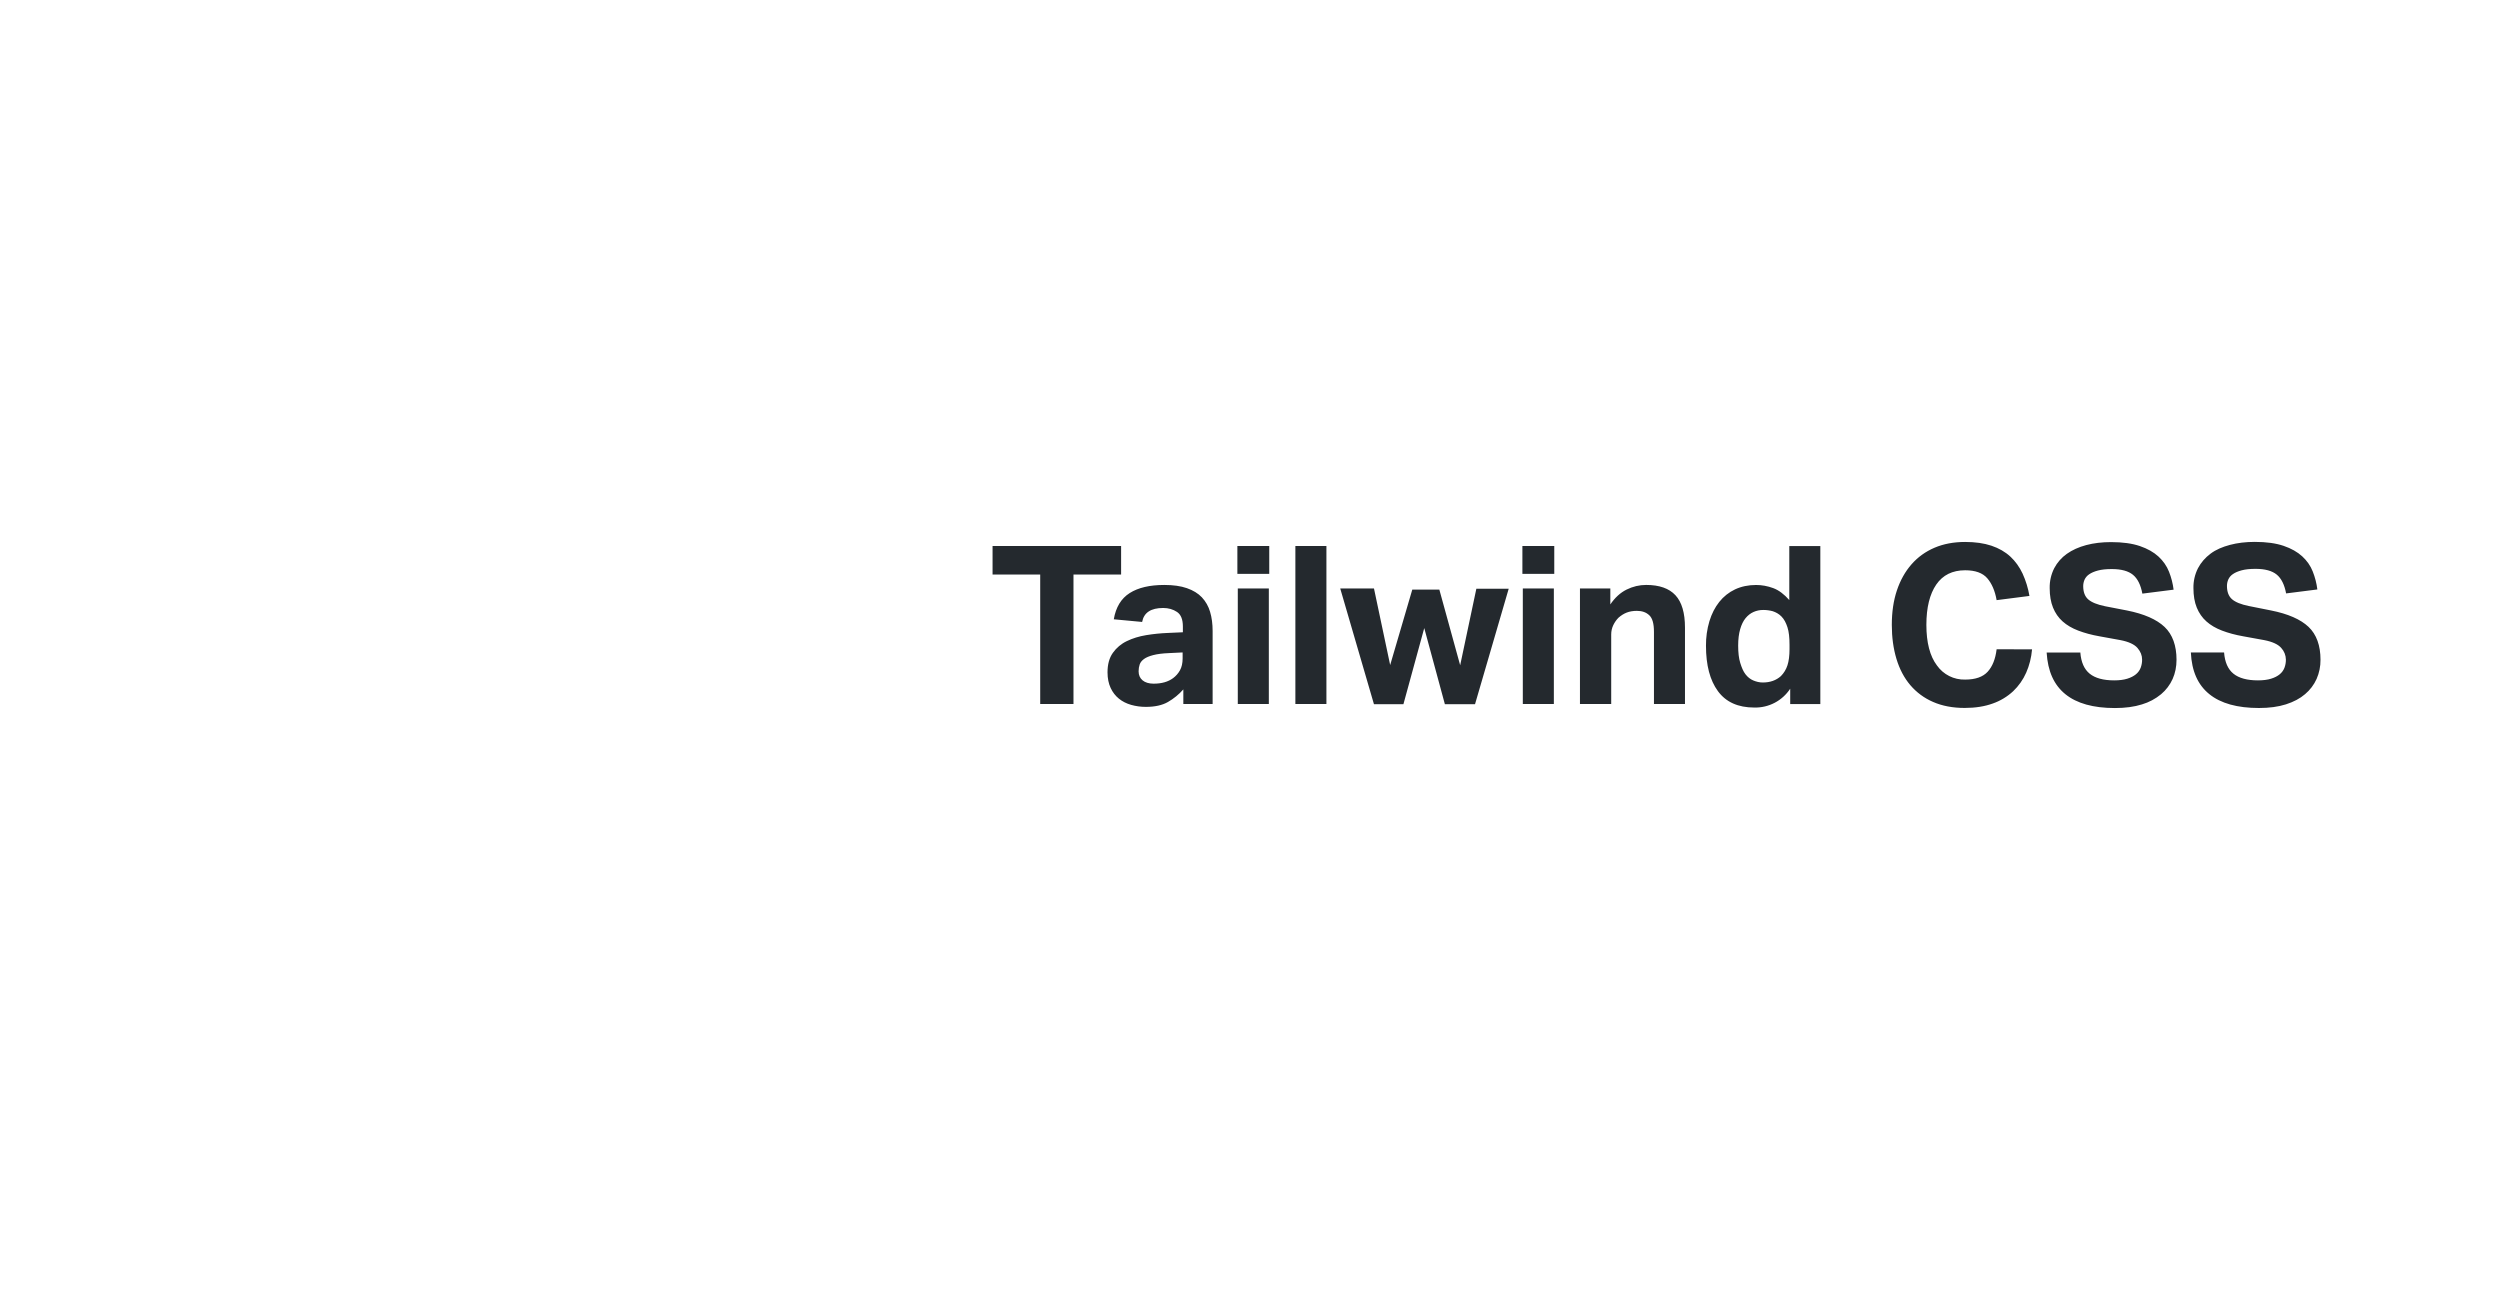
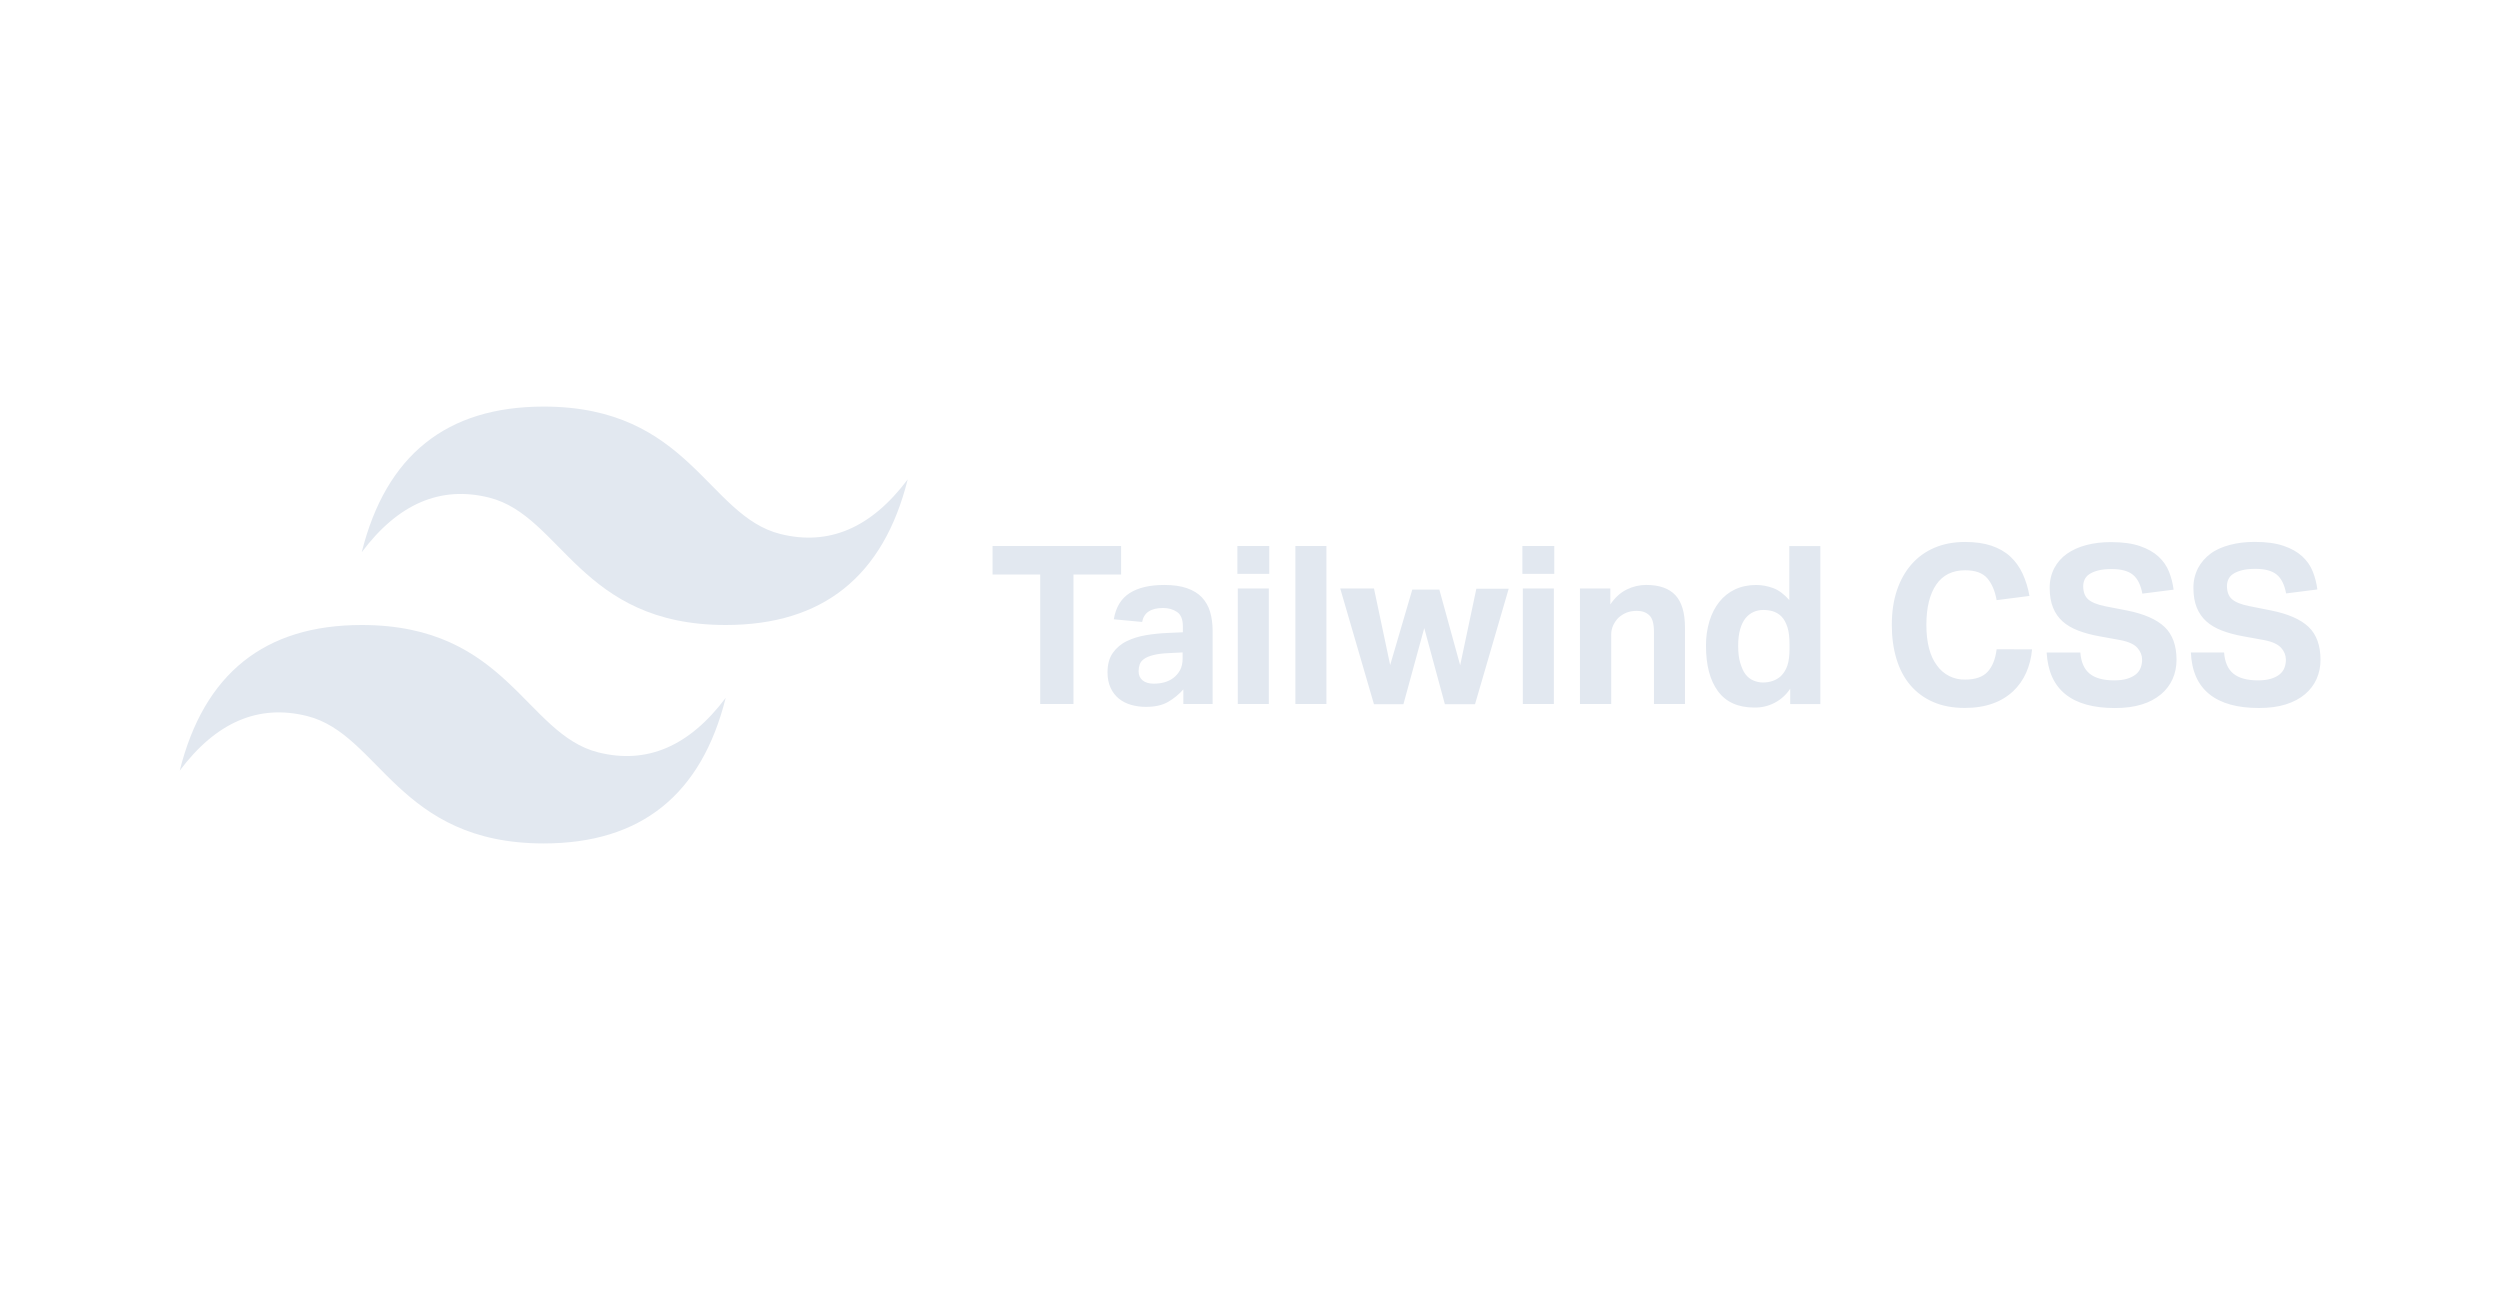
<svg xmlns="http://www.w3.org/2000/svg" width="120" height="62" fill="#E2E8F0" fill-rule="nonzero">
-   <path d="M16.03 26.506c1.164-4.66 4.077-6.99 8.736-6.99 6.99 0 7.862 5.24 11.356 6.115 2.33.583 4.368-.29 6.115-2.62C41.073 27.67 38.16 30 33.502 30c-6.99 0-7.862-5.24-11.356-6.115-2.33-.583-4.368.29-6.115 2.62zM7.294 36.99C8.46 32.33 11.37 30 16.03 30c6.99 0 7.862 5.24 11.356 6.115 2.33.583 4.368-.29 6.115-2.62-1.164 4.66-4.077 6.99-8.736 6.99-6.99 0-7.862-5.24-11.356-6.115-2.33-.583-4.368.29-6.115 2.62z" fill="url(#A)" transform="translate(1.333)" />
-   <path d="M49.93 27.578h-2.287v-1.37h6.17v1.37h-2.286v6.214H49.93zm6.87 5.513a2.91 2.91 0 0 1-.74.605c-.272.156-.625.234-1.058.234a2.56 2.56 0 0 1-.707-.096c-.224-.064-.42-.163-.586-.297s-.3-.305-.398-.515-.15-.458-.15-.75c0-.382.085-.694.256-.935a1.73 1.73 0 0 1 .67-.563c.276-.135.586-.23.93-.287a8.44 8.44 0 0 1 1.049-.106l.712-.032v-.276c0-.34-.093-.574-.282-.7s-.41-.19-.664-.19c-.59 0-.926.223-1.01.67l-1.36-.127c.098-.58.354-1 .765-1.26s.965-.388 1.66-.388c.425 0 .787.05 1.085.154s.538.25.718.44a1.71 1.71 0 0 1 .394.696c.082.272.122.58.122.92v3.505H56.8v-.7zm-.032-1.774l-.66.032c-.312.013-.564.046-.755.096s-.34.112-.44.186-.173.16-.207.26-.053.21-.053.33c0 .184.064.33.19.435s.305.16.53.16c.384 0 .696-.088.936-.266.135-.1.246-.226.33-.377s.127-.342.127-.568v-.287zm2.646-3.07h1.49v5.544h-1.49zm-.02-2.04h1.53v1.338h-1.53zm2.784 0h1.49v7.584h-1.49zm2.157 2.04h1.616l.777 3.675L67.79 28.3h1.298l1 3.633.777-3.675h1.553l-1.617 5.544h-1.447l-.99-3.654-1 3.654H65.95l-1.616-5.544zm8.76 0h1.49v5.544h-1.49zm-.02-2.04h1.53v1.338h-1.53zm2.774 2.04h1.447v.765c.22-.325.48-.563.78-.712s.615-.223.94-.223c.632 0 1.1.165 1.405.494s.458.848.458 1.556v3.664H79.39V30.33c0-.4-.074-.655-.224-.797s-.347-.212-.595-.212c-.19 0-.356.03-.495.085s-.268.138-.388.244c-.1.1-.183.218-.25.356a1.03 1.03 0 0 0-.1.451v3.335h-1.5v-5.544zm10.08 4.812a2 2 0 0 1-1.723.903c-.78 0-1.36-.262-1.745-.786s-.574-1.25-.574-2.177a3.99 3.99 0 0 1 .166-1.184c.11-.358.267-.666.473-.924a2.12 2.12 0 0 1 .755-.6c.3-.14.635-.212 1.01-.212.276 0 .55.05.823.15s.53.3.772.574v-2.592h1.49v7.584H85.93v-.733zm-.032-2.103c0-.354-.03-.637-.1-.85s-.158-.385-.292-.52c-.128-.127-.268-.2-.42-.25a1.78 1.78 0 0 0-.451-.058 1.14 1.14 0 0 0-.463.096c-.146.064-.272.163-.383.297s-.197.312-.26.53-.096.48-.096.786c0 .332.03.61.1.834s.143.404.25.542.23.237.372.297.295.1.458.1c.354 0 .645-.103.872-.308a1.3 1.3 0 0 0 .313-.515c.066-.202.1-.462.1-.78v-.19zm11.642.212c-.036.404-.13.777-.282 1.12a2.76 2.76 0 0 1-.627.892 2.79 2.79 0 0 1-.979.589c-.386.14-.834.212-1.345.212-.574 0-1.08-.096-1.516-.287a2.98 2.98 0 0 1-1.095-.807c-.295-.347-.516-.767-.665-1.26s-.223-1.036-.223-1.63c0-.616.08-1.168.244-1.657s.398-.906.702-1.253.674-.613 1.106-.797.923-.276 1.47-.276c.482 0 .903.06 1.26.18s.66.294.905.52.44.5.59.818a4.32 4.32 0 0 1 .329 1.073l-1.575.202c-.078-.446-.23-.797-.45-1.052s-.578-.382-1.06-.382c-.61 0-1.073.228-1.387.685s-.475 1.102-.475 1.938c0 .843.17 1.5.506 1.944a1.6 1.6 0 0 0 1.356.68c.49 0 .85-.126 1.08-.377s.373-.61.43-1.078zm2.317.15c.035.467.186.807.45 1.02s.657.32 1.175.32c.248 0 .458-.027.628-.08s.308-.124.415-.212a.75.75 0 0 0 .228-.313 1.08 1.08 0 0 0 .069-.393c0-.2-.073-.385-.222-.558s-.422-.3-.82-.377l-.99-.18c-.4-.07-.734-.163-1.032-.276s-.548-.26-.75-.44-.356-.402-.462-.664-.16-.574-.16-.935a2.03 2.03 0 0 1 .218-.956 1.96 1.96 0 0 1 .606-.69c.26-.184.57-.324.93-.42s.76-.143 1.192-.143c.553 0 1.014.064 1.383.19s.667.295.894.505.395.45.505.728.183.563.22.86l-1.5.19c-.078-.418-.228-.72-.45-.903s-.562-.276-1.016-.276c-.27 0-.49.023-.665.07s-.314.106-.42.18a.62.62 0 0 0-.224.26c-.042.1-.064.202-.064.308 0 .283.08.496.24.637s.43.252.813.33l1.042.202c.823.163 1.426.427 1.81.79s.574.9.574 1.577c0 .332-.062.64-.186.92a2.06 2.06 0 0 1-.554.733 2.6 2.6 0 0 1-.919.489c-.368.117-.8.175-1.298.175-1.036 0-1.828-.22-2.377-.664s-.846-1.1-.9-2.002h1.606zm6.9 0c.035.467.186.807.45 1.02s.66.32 1.175.32c.25 0 .458-.027.63-.08s.308-.124.415-.212a.75.75 0 0 0 .228-.313 1.08 1.08 0 0 0 .069-.393.84.84 0 0 0-.223-.558c-.15-.173-.422-.3-.82-.377l-.99-.18c-.4-.07-.734-.163-1.032-.276s-.548-.26-.75-.44-.356-.402-.463-.664-.16-.574-.16-.935a2.03 2.03 0 0 1 .218-.956c.146-.276.348-.507.606-.7s.57-.324.93-.42.76-.143 1.192-.143c.553 0 1.014.064 1.383.19s.666.295.894.505.396.45.505.728.183.563.22.86l-1.5.19c-.078-.418-.228-.72-.45-.903s-.562-.276-1.016-.276c-.27 0-.49.023-.665.07s-.314.106-.42.18a.62.62 0 0 0-.224.26c-.043.1-.064.202-.064.308 0 .283.08.496.24.637s.43.252.814.33L109 29.3c.823.163 1.426.427 1.81.79s.574.9.574 1.577a2.24 2.24 0 0 1-.186.919 2.05 2.05 0 0 1-.554.733c-.244.21-.55.372-.92.49s-.8.175-1.297.175c-1.036 0-1.828-.22-2.378-.664s-.846-1.1-.888-2.002z" fill="#24292e" />
+   <path d="M16.03 26.506c1.164-4.66 4.077-6.99 8.736-6.99 6.99 0 7.862 5.24 11.356 6.115 2.33.583 4.368-.29 6.115-2.62C41.073 27.67 38.16 30 33.502 30c-6.99 0-7.862-5.24-11.356-6.115-2.33-.583-4.368.29-6.115 2.62zM7.294 36.99C8.46 32.33 11.37 30 16.03 30c6.99 0 7.862 5.24 11.356 6.115 2.33.583 4.368-.29 6.115-2.62-1.164 4.66-4.077 6.99-8.736 6.99-6.99 0-7.862-5.24-11.356-6.115-2.33-.583-4.368.29-6.115 2.62z" fill="#E2E8F0" fill-rule="nonzero" transform="translate(1.333)" />
+   <path d="M49.93 27.578h-2.287v-1.37h6.17v1.37h-2.286v6.214H49.93zm6.87 5.513a2.91 2.91 0 0 1-.74.605c-.272.156-.625.234-1.058.234a2.56 2.56 0 0 1-.707-.096c-.224-.064-.42-.163-.586-.297s-.3-.305-.398-.515-.15-.458-.15-.75c0-.382.085-.694.256-.935a1.73 1.73 0 0 1 .67-.563c.276-.135.586-.23.93-.287a8.44 8.44 0 0 1 1.049-.106l.712-.032v-.276c0-.34-.093-.574-.282-.7s-.41-.19-.664-.19c-.59 0-.926.223-1.01.67l-1.36-.127c.098-.58.354-1 .765-1.26s.965-.388 1.66-.388c.425 0 .787.05 1.085.154s.538.25.718.44a1.71 1.71 0 0 1 .394.696c.082.272.122.58.122.92v3.505H56.8v-.7zm-.032-1.774l-.66.032c-.312.013-.564.046-.755.096s-.34.112-.44.186-.173.16-.207.26-.053.21-.053.33c0 .184.064.33.19.435s.305.16.53.16c.384 0 .696-.088.936-.266.135-.1.246-.226.33-.377s.127-.342.127-.568v-.287zm2.646-3.07h1.49v5.544h-1.49zm-.02-2.04h1.53v1.338h-1.53zm2.784 0h1.49v7.584h-1.49zm2.157 2.04h1.616l.777 3.675L67.79 28.3h1.298l1 3.633.777-3.675h1.553l-1.617 5.544h-1.447l-.99-3.654-1 3.654H65.95l-1.616-5.544zm8.76 0h1.49v5.544h-1.49zm-.02-2.04h1.53v1.338h-1.53zm2.774 2.04h1.447v.765c.22-.325.48-.563.78-.712s.615-.223.94-.223c.632 0 1.1.165 1.405.494s.458.848.458 1.556v3.664H79.39V30.33c0-.4-.074-.655-.224-.797s-.347-.212-.595-.212c-.19 0-.356.03-.495.085s-.268.138-.388.244c-.1.1-.183.218-.25.356a1.03 1.03 0 0 0-.1.451v3.335h-1.5v-5.544zm10.08 4.812a2 2 0 0 1-1.723.903c-.78 0-1.36-.262-1.745-.786s-.574-1.25-.574-2.177a3.99 3.99 0 0 1 .166-1.184c.11-.358.267-.666.473-.924a2.12 2.12 0 0 1 .755-.6c.3-.14.635-.212 1.01-.212.276 0 .55.05.823.15s.53.3.772.574v-2.592h1.49v7.584H85.93v-.733zm-.032-2.103c0-.354-.03-.637-.1-.85s-.158-.385-.292-.52c-.128-.127-.268-.2-.42-.25a1.78 1.78 0 0 0-.451-.058 1.14 1.14 0 0 0-.463.096c-.146.064-.272.163-.383.297s-.197.312-.26.53-.096.48-.096.786c0 .332.03.61.1.834s.143.404.25.542.23.237.372.297.295.1.458.1c.354 0 .645-.103.872-.308a1.3 1.3 0 0 0 .313-.515c.066-.202.1-.462.1-.78v-.19zm11.642.212c-.036.404-.13.777-.282 1.12a2.76 2.76 0 0 1-.627.892 2.79 2.79 0 0 1-.979.589c-.386.14-.834.212-1.345.212-.574 0-1.08-.096-1.516-.287a2.98 2.98 0 0 1-1.095-.807c-.295-.347-.516-.767-.665-1.26s-.223-1.036-.223-1.63c0-.616.08-1.168.244-1.657s.398-.906.702-1.253.674-.613 1.106-.797.923-.276 1.47-.276c.482 0 .903.06 1.26.18s.66.294.905.52.44.5.59.818a4.32 4.32 0 0 1 .329 1.073l-1.575.202c-.078-.446-.23-.797-.45-1.052s-.578-.382-1.06-.382c-.61 0-1.073.228-1.387.685s-.475 1.102-.475 1.938c0 .843.17 1.5.506 1.944a1.6 1.6 0 0 0 1.356.68c.49 0 .85-.126 1.08-.377s.373-.61.43-1.078zm2.317.15c.035.467.186.807.45 1.02s.657.32 1.175.32c.248 0 .458-.027.628-.08s.308-.124.415-.212a.75.75 0 0 0 .228-.313 1.08 1.08 0 0 0 .069-.393c0-.2-.073-.385-.222-.558s-.422-.3-.82-.377l-.99-.18c-.4-.07-.734-.163-1.032-.276s-.548-.26-.75-.44-.356-.402-.462-.664-.16-.574-.16-.935a2.03 2.03 0 0 1 .218-.956 1.96 1.96 0 0 1 .606-.69c.26-.184.57-.324.93-.42s.76-.143 1.192-.143c.553 0 1.014.064 1.383.19s.667.295.894.505.395.45.505.728.183.563.22.86l-1.5.19c-.078-.418-.228-.72-.45-.903s-.562-.276-1.016-.276c-.27 0-.49.023-.665.07s-.314.106-.42.18a.62.62 0 0 0-.224.26c-.042.1-.064.202-.064.308 0 .283.08.496.24.637s.43.252.813.33l1.042.202c.823.163 1.426.427 1.81.79s.574.9.574 1.577c0 .332-.062.64-.186.92a2.06 2.06 0 0 1-.554.733 2.6 2.6 0 0 1-.919.489c-.368.117-.8.175-1.298.175-1.036 0-1.828-.22-2.377-.664s-.846-1.1-.9-2.002h1.606zm6.9 0c.035.467.186.807.45 1.02s.66.32 1.175.32c.25 0 .458-.027.63-.08s.308-.124.415-.212a.75.75 0 0 0 .228-.313 1.08 1.08 0 0 0 .069-.393.84.84 0 0 0-.223-.558c-.15-.173-.422-.3-.82-.377l-.99-.18c-.4-.07-.734-.163-1.032-.276s-.548-.26-.75-.44-.356-.402-.463-.664-.16-.574-.16-.935a2.03 2.03 0 0 1 .218-.956c.146-.276.348-.507.606-.7s.57-.324.93-.42.76-.143 1.192-.143c.553 0 1.014.064 1.383.19s.666.295.894.505.396.45.505.728.183.563.22.86l-1.5.19c-.078-.418-.228-.72-.45-.903s-.562-.276-1.016-.276c-.27 0-.49.023-.665.07s-.314.106-.42.18a.62.62 0 0 0-.224.26c-.043.1-.064.202-.064.308 0 .283.08.496.24.637s.43.252.814.33L109 29.3c.823.163 1.426.427 1.81.79s.574.9.574 1.577a2.24 2.24 0 0 1-.186.919 2.05 2.05 0 0 1-.554.733c-.244.21-.55.372-.92.49s-.8.175-1.297.175c-1.036 0-1.828-.22-2.378-.664s-.846-1.1-.888-2.002z" fill="#E2E8F0" fill-rule="nonzero" />
</svg>
